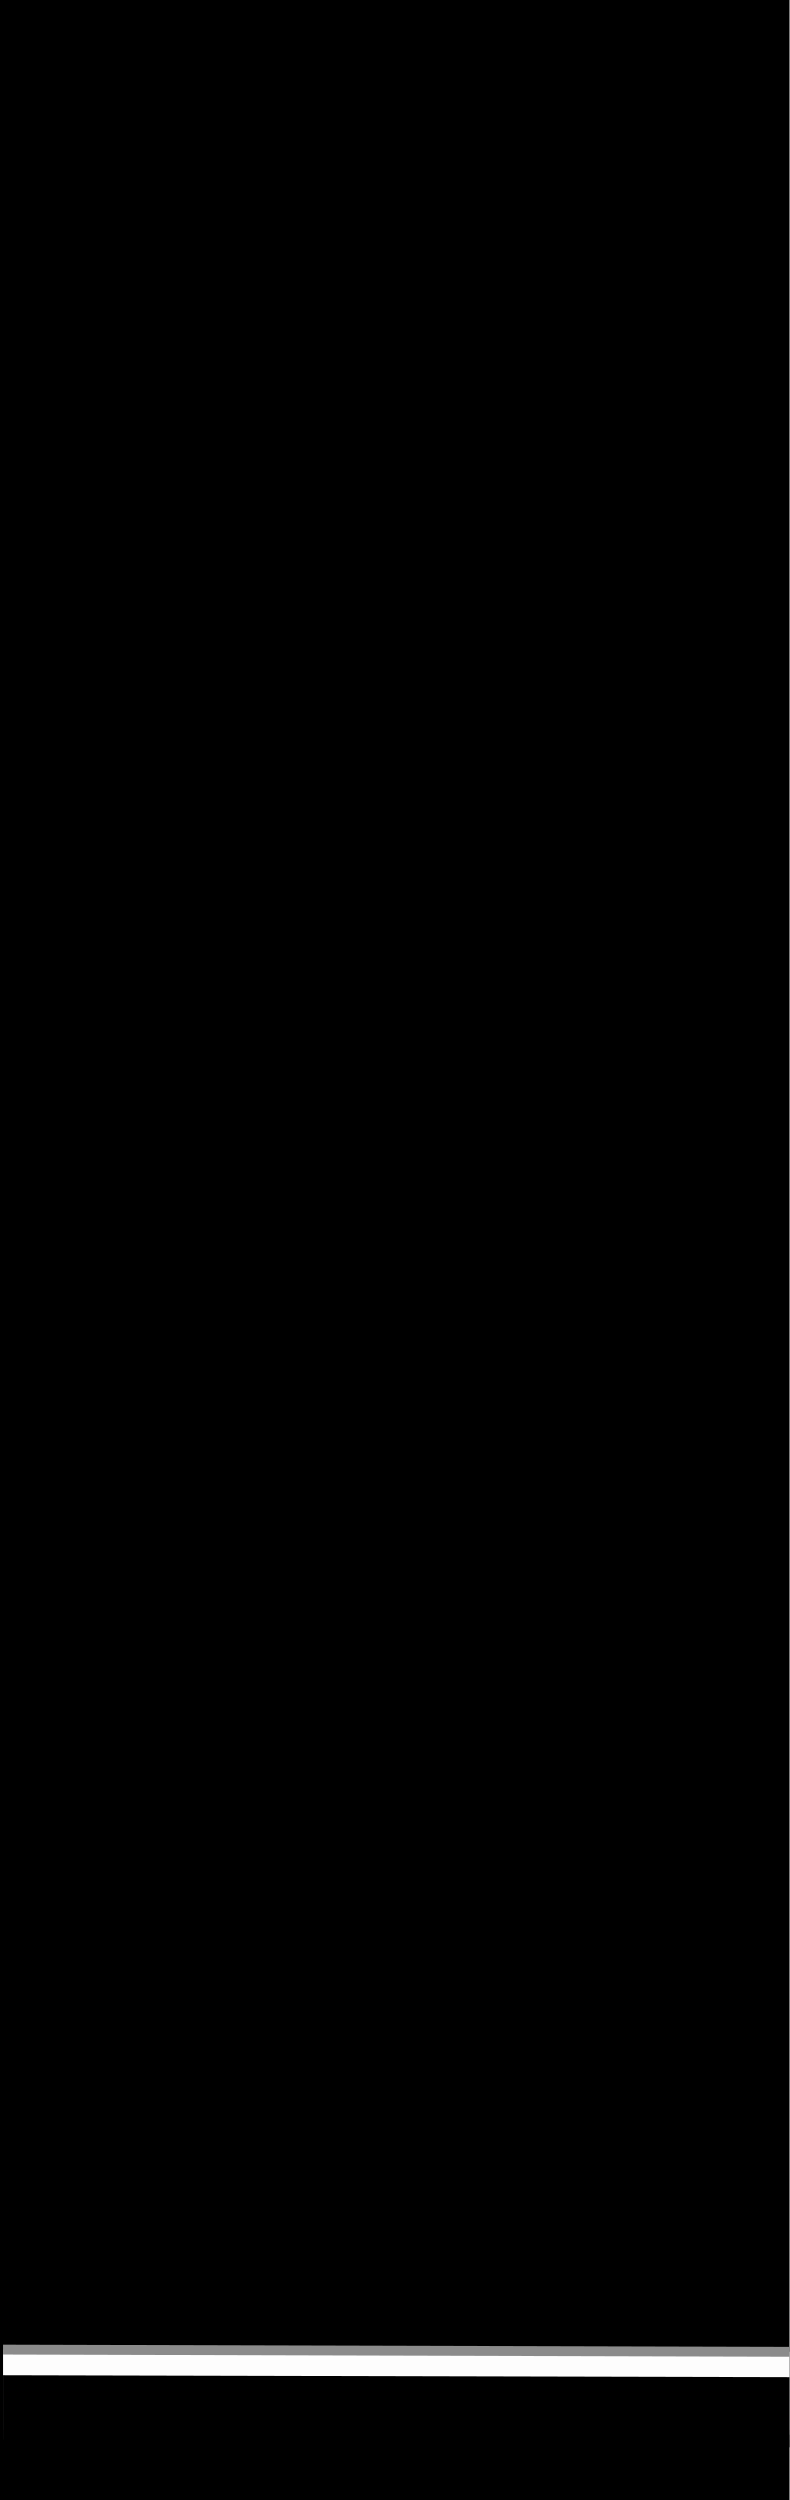
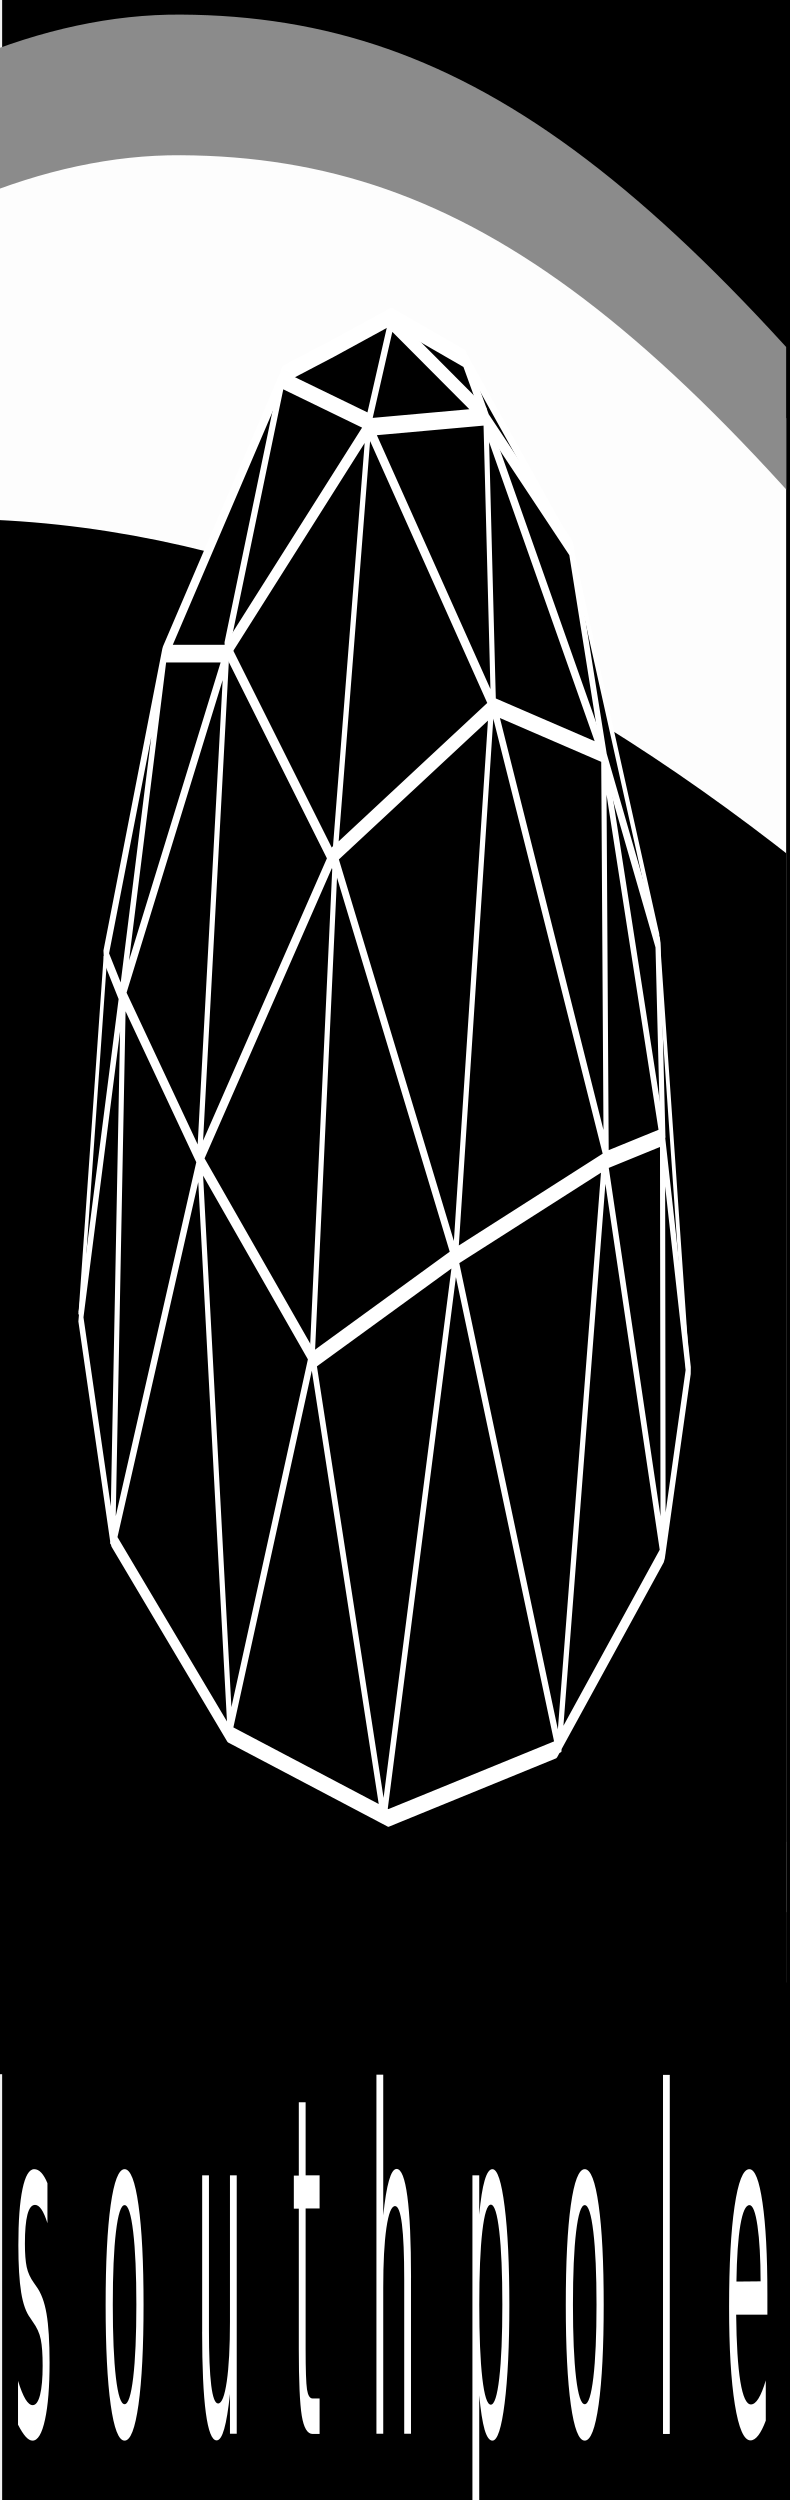
- <svg xmlns="http://www.w3.org/2000/svg" xmlns:xlink="http://www.w3.org/1999/xlink" width="120" height="380" viewBox="0 0 31.75 100.542">
-   <defs>
+ <svg xmlns="http://www.w3.org/2000/svg" xmlns:xlink="http://www.w3.org/1999/xlink" width="120" height="380" viewBox="0 0 31.75 100.542" version="1.1" id="svg32">
+   <defs id="defs14">
    <linearGradient id="a">
-       <stop offset="0" stop-color="#fdfdfd" />
-       <stop offset="1" stop-color="#fdfdfd" />
+       <stop offset="0" stop-color="#fdfdfd" id="stop2" />
+       <stop offset="1" stop-color="#fdfdfd" id="stop4" />
    </linearGradient>
-     <radialGradient gradientUnits="userSpaceOnUse" gradientTransform="matrix(.4218 0 0 .02673 -105.982 272.192)" r="69.827" fy="856.052" fx="285.494" cy="856.052" cx="285.494" id="c" xlink:href="#a" />
+     <radialGradient gradientUnits="userSpaceOnUse" gradientTransform="matrix(0.4218,0,0,0.02673,-105.982,272.192)" r="69.827" fy="856.052" fx="285.494" cy="856.052" cx="285.494" id="c" xlink:href="#a" />
    <clipPath clipPathUnits="userSpaceOnUse" id="d">
-       <path fill="#fff" stroke="gray" stroke-width=".388" d="M4.03 289.485h23.689v11.965H4.03z" />
+       <path fill="#fff" stroke="gray" stroke-width=".388" d="M4.03 289.485h23.689v11.965H4.03z" id="path8" />
    </clipPath>
    <clipPath clipPathUnits="userSpaceOnUse" id="b">
-       <path fill="#fff" stroke="gray" stroke-width=".388" d="M4.03 289.485h23.689v11.965H4.03z" />
+       <path fill="#fff" stroke="gray" stroke-width=".388" d="M4.03 289.485h23.689v11.965H4.03z" id="path11" />
+     </clipPath>
+     <clipPath clipPathUnits="userSpaceOnUse" id="clipPath5924">
+       <rect style="opacity:1;fill:#111bff;fill-opacity:1;stroke:none;stroke-width:0.3;stroke-miterlimit:10;stroke-dasharray:none;stroke-opacity:1" id="rect5926" width="20.551" height="14.908" x="1.637" y="287.562" rx="0" ry="0" />
+     </clipPath>
+     <clipPath clipPathUnits="userSpaceOnUse" id="clipPath5936">
+       <rect style="opacity:1;fill:#111bff;fill-opacity:1;stroke:none;stroke-width:0.3;stroke-miterlimit:10;stroke-dasharray:none;stroke-opacity:1" id="rect5938" width="66.538" height="62.519" x="282.25" y="-27.441" rx="0" ry="0" />
+     </clipPath>
+     <clipPath clipPathUnits="userSpaceOnUse" id="clipPath5940">
+       <rect style="opacity:1;fill:#111bff;fill-opacity:1;stroke:none;stroke-width:0.3;stroke-miterlimit:10;stroke-dasharray:none;stroke-opacity:1" id="rect5942" width="15.866" height="14.908" x="0.009" y="287.562" rx="0" ry="0" />
+     </clipPath>
+     <radialGradient gradientUnits="userSpaceOnUse" gradientTransform="matrix(0.4218044,0,0,0.0267339,-117.3707,272.3242)" r="69.827" fy="856.052" fx="285.494" cy="856.052" cx="285.494" id="radialGradient5357" xlink:href="#a" />
+     <clipPath clipPathUnits="userSpaceOnUse" id="clipPath5944">
+       <rect style="opacity:1;fill:#111bff;fill-opacity:1;stroke:none;stroke-width:0.3;stroke-miterlimit:10;stroke-dasharray:none;stroke-opacity:1" id="rect5946" width="15.866" height="14.908" x="0.009" y="287.562" rx="0" ry="0" />
+     </clipPath>
+     <clipPath clipPathUnits="userSpaceOnUse" id="clipPath4668">
+       <path id="path4670" d="m 7.876,86.527 h 15.875 v 13.976 H 7.876 Z" style="opacity:1;fill:#000000;fill-opacity:1;fill-rule:evenodd;stroke:none;stroke-width:0.486;stroke-linecap:butt;stroke-linejoin:round;stroke-miterlimit:4;stroke-dasharray:none;stroke-dashoffset:0;stroke-opacity:1;paint-order:normal" />
+     </clipPath>
+     <linearGradient gradientTransform="matrix(0.2645833,0,0,0.2645833,-59.86144,72.34101)" xlink:href="#linearGradient4189" id="linearGradient4195" x1="268.967" y1="830.884" x2="279.915" y2="832.532" gradientUnits="userSpaceOnUse" />
+     <linearGradient id="linearGradient4189">
+       <stop style="stop-color:#ffffff;stop-opacity:1" offset="0" id="stop4191" />
+       <stop style="stop-color:#000000;stop-opacity:0;" offset="1" id="stop4193" />
+     </linearGradient>
+     <clipPath id="clipPath5181-5" clipPathUnits="userSpaceOnUse">
+       <rect y="289.485" x="4.03" height="11.965" width="23.689" id="rect5183-4" style="opacity:1;fill:#ffffff;fill-opacity:1;stroke:#808080;stroke-width:0.388;stroke-miterlimit:4;stroke-dasharray:none;stroke-opacity:1" />
+     </clipPath>
+     <clipPath id="clipPath5177-0" clipPathUnits="userSpaceOnUse">
+       <rect y="289.485" x="4.03" height="11.965" width="23.689" id="rect5179-9" style="opacity:1;fill:#ffffff;fill-opacity:1;stroke:#808080;stroke-width:0.388;stroke-miterlimit:4;stroke-dasharray:none;stroke-opacity:1" />
    </clipPath>
  </defs>
-   <g transform="translate(0 -196.458)">
-     <path d="M0 196.458h31.75V297H0z" fill-rule="evenodd" />
-     <flowRoot transform="matrix(1.05833 0 0 .26458 -233.84 115.922)" style="line-height:125%" xml:space="preserve" font-style="normal" font-weight="400" font-size="10" font-family="sans-serif" letter-spacing="0" word-spacing="0" fill="#000" fill-opacity="1" stroke="none" stroke-width="1" stroke-linecap="butt" stroke-linejoin="miter" stroke-opacity="1">
-       <flowRegion>
-         <path d="M323.249 35.538h7.829v72.478h-7.829z" />
+   <g transform="matrix(1,0,0,1.06914,0.08623646,-210.2662)" id="g30">
+     <path d="M 0,196.458 H 31.75 V 297 H 0 Z" id="path16" style="fill-rule:evenodd" />
+     <flowRoot transform="matrix(1.05833,0,0,0.26458,-233.84,115.922)" style="font-style:normal;font-weight:400;font-size:10px;line-height:125%;font-family:sans-serif;letter-spacing:0;word-spacing:0;fill:#000000;fill-opacity:1;stroke:none;stroke-width:1;stroke-linecap:butt;stroke-linejoin:miter;stroke-opacity:1" xml:space="preserve" font-style="normal" font-weight="400" font-size="10" letter-spacing="0" word-spacing="0" id="flowRoot24">
+       <flowRegion id="flowRegion20">
+         <path d="m 323.249,35.538 h 7.829 v 72.478 h -7.829 z" id="path18" />
      </flowRegion>
-       <flowPara />
+       <flowPara id="flowPara22" />
    </flowRoot>
-     <path d="M31.483 294.933l-17.042-.125-14.418.125-.878-3.47 33.217.125z" clip-path="url(#b)" transform="matrix(1.33507 0 0 1 -5.258 -.53)" fill="url(#c)" stroke="#8b8b8b" stroke-width=".397" />
-     <path d="M0 291.993l31.75.123-.033 3.296H0z" clip-path="url(#d)" transform="matrix(1.33507 0 0 .8519 -5.258 43.22)" />
+     <path d="m 31.483,294.933 -17.042,-0.125 -14.418,0.125 -0.878,-3.47 33.217,0.125 z" clip-path="url(#b)" transform="matrix(1.33507,0,0,1,-5.258,-0.53)" id="path26" style="fill:url(#c);stroke:#8b8b8b;stroke-width:0.397" />
+     <path d="m 0,291.993 31.75,0.123 -0.033,3.296 H 0 Z" clip-path="url(#d)" transform="matrix(1.33507,0,0,0.8519,-5.258,43.22)" id="path28" />
+   </g>
+   <g style="display:inline" id="g4599" transform="matrix(2.037123,0,0,11.56833,-16.76011,-1062.932)" clip-path="url(#clipPath4668)">
+     <g style="display:inline" transform="translate(0,-196.4583)" id="layer1-0">
+       <g id="flowRoot4136-2" style="font-style:normal;font-variant:normal;font-weight:normal;font-stretch:normal;font-size:10px;line-height:125%;font-family:'Trajan Pro 3';-inkscape-font-specification:'Trajan Pro 3, ';letter-spacing:0px;word-spacing:0px;fill:#000000;fill-opacity:1;stroke:none;stroke-width:1px;stroke-linecap:butt;stroke-linejoin:miter;stroke-opacity:1" transform="matrix(0.2645833,0,0,0.2645833,-58.45994,293.8181)" />
+       <g id="flowRoot5341-9" style="font-style:normal;font-weight:normal;font-size:10px;line-height:125%;font-family:sans-serif;letter-spacing:0px;word-spacing:0px;fill:#000000;fill-opacity:1;stroke:none;stroke-width:1px;stroke-linecap:butt;stroke-linejoin:miter;stroke-opacity:1" transform="matrix(0.2645833,0,0,0.2645833,-58.45994,115.9223)" />
+       <g transform="matrix(0.2645833,0,0,0.2645833,-59.40488,294.7631)" id="layer2-1" />
+       <g transform="translate(-3.96875)" id="g5028">
+         <path id="path4187" d="m 14.199,292.615 a 2.801,1.012 0 0 1 -2.801,1.012 2.801,1.012 0 0 1 -2.801,-1.012 2.801,1.012 0 0 1 2.801,-1.012 2.801,1.012 0 0 1 2.801,1.012 z" clip-path="url(#clipPath5181-5)" style="opacity:0;fill:url(#linearGradient4195);fill-opacity:1;stroke:none;stroke-width:0.2;stroke-miterlimit:4;stroke-dasharray:none;stroke-opacity:1" />
+         <path transform="matrix(1.375771,0,0,1.300851,-1.514541,-87.74988)" id="path4209" d="m 2.826,292.087 3.148,-1.954 0.634,1.317 0.617,-1.151 0.376,0.864 -0.007,-1.085 1.006,1.042 0.557,-1.206 0.639,1.083 0.434,-0.675 0.557,0.756 0.72,-1.042 0.148,1.083 1.292,-1.124 -0.469,1.827 -8.441,0.251 z" style="fill:#000000;fill-opacity:1;fill-rule:evenodd;stroke:none;stroke-width:1px;stroke-linecap:butt;stroke-linejoin:miter;stroke-opacity:1" clip-path="url(#clipPath5177-0)" />
+       </g>
+       <g id="flowRoot6030-0" style="font-size:7.5px;opacity:1;fill:#ffffff;fill-opacity:1;stroke:#9f9f9f;stroke-width:1.772;stroke-miterlimit:4;stroke-dasharray:none;stroke-opacity:1" />
+     </g>
+     <g style="display:none" id="layer3-0">
+       <rect y="51.12" x="22.004" height="5.557" width="5.643" id="rect5091-1" style="display:inline;opacity:1;fill:#ff0200;fill-opacity:1;stroke:none;stroke-width:1;stroke-miterlimit:4;stroke-dasharray:none;stroke-opacity:1" />
+       <rect y="45.009" x="22.084" height="5.215" width="5.215" id="rect5093-2" style="display:inline;opacity:1;fill:#00ff00;fill-opacity:1;stroke:none;stroke-width:1;stroke-miterlimit:4;stroke-dasharray:none;stroke-opacity:1" />
+       <rect y="83.223" x="22.383" height="5.386" width="5.386" id="rect4969-3" style="display:inline;opacity:1;fill:#0000ff;fill-opacity:1;stroke:none;stroke-width:1;stroke-miterlimit:4;stroke-dasharray:none;stroke-opacity:1" />
+       <rect y="75.109" x="2.329" height="5.591" width="5.355" id="rect4975-9" style="display:inline;opacity:1;fill:#00ff00;fill-opacity:1;stroke:none;stroke-width:1;stroke-miterlimit:4;stroke-dasharray:none;stroke-opacity:1" />
+       <rect y="44.96" x="2.44" height="5.557" width="5.557" id="rect4979-4" style="display:inline;opacity:1;fill:#00ff00;fill-opacity:1;stroke:none;stroke-width:1;stroke-miterlimit:4;stroke-dasharray:none;stroke-opacity:1" />
+       <rect y="44.461" x="11.819" height="5.728" width="5.728" id="rect4981-2" style="display:inline;opacity:1;fill:#00ff00;fill-opacity:1;stroke:none;stroke-width:1;stroke-miterlimit:4;stroke-dasharray:none;stroke-opacity:1" />
+       <rect y="27.209" x="21.571" height="5.814" width="5.814" id="rect4983-6" style="display:inline;opacity:1;fill:#00ff00;fill-opacity:1;stroke:none;stroke-width:1;stroke-miterlimit:4;stroke-dasharray:none;stroke-opacity:1" />
+       <rect y="27.43" x="12.466" height="5.557" width="5.557" id="rect4989-1" style="display:inline;opacity:1;fill:#00ff00;fill-opacity:1;stroke:none;stroke-width:1;stroke-miterlimit:4;stroke-dasharray:none;stroke-opacity:1" />
+       <rect y="17.041" x="2.329" height="5.301" width="5.301" id="rect4991-6" style="display:inline;opacity:1;fill:#00ff00;fill-opacity:1;stroke:none;stroke-width:1;stroke-miterlimit:4;stroke-dasharray:none;stroke-opacity:1" />
+       <rect y="27.47" x="2.757" height="5.728" width="5.728" id="rect5041-6" style="display:inline;opacity:1;fill:#00ff00;fill-opacity:1;stroke:none;stroke-width:1;stroke-miterlimit:4;stroke-dasharray:none;stroke-opacity:1" />
+       <rect y="34.257" x="2.757" height="5.728" width="5.728" id="rect5043-5" style="display:inline;opacity:1;fill:#ff0000;fill-opacity:1;stroke:none;stroke-width:1;stroke-miterlimit:4;stroke-dasharray:none;stroke-opacity:1" />
+       <rect y="34.046" x="12.722" height="5.386" width="5.044" id="rect5045-6" style="display:inline;opacity:1;fill:#ff0000;fill-opacity:1;stroke:none;stroke-width:1;stroke-miterlimit:4;stroke-dasharray:none;stroke-opacity:1" />
+       <rect y="34.081" x="21.785" height="5.386" width="5.386" id="rect5047-8" style="display:inline;opacity:1;fill:#ff0000;fill-opacity:1;stroke:none;stroke-width:1;stroke-miterlimit:4;stroke-dasharray:none;stroke-opacity:1" />
+       <rect y="51.206" x="12.204" height="5.472" width="5.472" id="rect5049-9" style="display:inline;opacity:1;fill:#ff0000;fill-opacity:1;stroke:none;stroke-width:1;stroke-miterlimit:4;stroke-dasharray:none;stroke-opacity:1" />
+       <rect y="77.942" x="12.046" height="5.472" width="5.301" id="rect5053-4" style="display:inline;opacity:1;fill:#ff0000;fill-opacity:1;stroke:none;stroke-width:1;stroke-miterlimit:4;stroke-dasharray:none;stroke-opacity:1" />
+       <rect y="83.48" x="2.329" height="5.459" width="5.643" id="rect4923-7" style="display:inline;opacity:1;fill:#00ff00;fill-opacity:1;stroke:none;stroke-width:1;stroke-miterlimit:4;stroke-dasharray:none;stroke-opacity:1" />
+       <rect y="17.127" x="10.158" height="5.215" width="5.215" id="rect4945-4" style="display:inline;opacity:1;fill:#ff0000;fill-opacity:1;stroke:none;stroke-width:1;stroke-miterlimit:4;stroke-dasharray:none;stroke-opacity:1" />
+       <rect y="74.895" x="22.383" height="5.472" width="5.63" id="rect4947-6" style="display:inline;opacity:1;fill:#0000ff;fill-opacity:1;stroke:none;stroke-width:1;stroke-miterlimit:4;stroke-dasharray:none;stroke-opacity:1" />
+       <rect y="10.317" x="2.223" height="5.472" width="5.472" id="rect5332-8" style="display:inline;opacity:1;fill:#00ff00;fill-opacity:1;stroke:none;stroke-width:1;stroke-miterlimit:4;stroke-dasharray:none;stroke-opacity:1" />
+     </g>
+   </g>
+   <path transform="matrix(2.037123,0,0,14.24697,-0.7229676,-4126.454)" style="display:inline;opacity:1;fill:url(#radialGradient5357);fill-opacity:1;stroke:#8b8b8b;stroke-width:0.397;stroke-linejoin:miter;stroke-miterlimit:4;stroke-dasharray:none;stroke-opacity:1" d="m 20.095,295.066 -17.043,-0.125 -14.417,0.125 -0.879,-3.47 c 4.81,-1.005 10.75,-1.724 16.171,-1.719 5.715,0.005 9.886,0.466 17.046,1.844 z" id="path5329" clip-path="url(#clipPath5944)" />
+   <path transform="matrix(2.037123,0,0,14.77646,-0.7229676,-4283.69)" id="rect5381" d="m -15.622,292.126 c 10.904,-1.21 21.546,-0.99 31.75,0.123 l -0.033,3.296 H -15.622 Z" style="display:inline;opacity:1;fill:#000000;fill-opacity:1;stroke:none;stroke-width:1.007;stroke-linejoin:miter;stroke-miterlimit:4;stroke-dasharray:none;stroke-opacity:1" clip-path="url(#clipPath5940)" />
+   <g style="display:inline" transform="matrix(0.7228987,0,0,3.519041,-203.7967,63.05947)" id="g5348" clip-path="url(#clipPath5936)">
+     <path style="fill:#000000;fill-opacity:1;fill-rule:evenodd;stroke:none;stroke-width:1px;stroke-linecap:butt;stroke-linejoin:miter;stroke-opacity:1" d="m 291.232,-10.527 6.431,-3.034 5.952,-0.742 4.221,0.511 5.887,2.16 4.683,4.37 z" id="path4179" />
+     <g id="layer2-0" transform="translate(109.8383,-148.578)">
+       <g id="layer2-5" transform="matrix(0.09824765,0,0,0.06980857,176.357,132.5348)" style="stroke:#ffffff;stroke-opacity:1">
+         <g id="g2838" style="stroke:#ffffff;stroke-opacity:1" />
+         <g id="g2852" style="stroke:#ffffff;stroke-opacity:1">
+           <path d="m 2.117,188.81 18.113,36.226 65.551,31.913 90.564,13.8 94.877,-11.213 60.376,-31.913 14.663,-30.188 -14.663,-37.951 0.323,67.923 -33.099,-64.473 -25.876,96.602 -58.651,-80.214 -40.538,91.427 -40.538,-75.902 -46.576,61.239 -17.098,-92.852 -49.316,62.663 6.038,-89.702 44.241,27.296 63.574,32.218 79.999,-16.819 86.467,-15.957 31.051,-3.666 -33.279,-62.051 1.366,64.854 -64.689,-74.392 -20.7,91.427 -69.001,-66.198 -75.902,50.026 15.357,-82.555 -59.346,55.817 24.151,-56.064 h 34.501 l 81.077,-37.088 -18.975,69.864 89.702,-24.151 62.101,7.763 -66.314,-54.334 4.212,46.571 -70.726,-45.713 66.414,-1.725 -53.476,-15.525 -12.938,16.388 -49.164,-6.9 -66.414,44.851 -33.333,49.416 9.183,6.647 -23.288,52.614 z" style="color:#000000;fill:none;stroke:#ffffff;stroke-width:2.892;stroke-linejoin:bevel;stroke-miterlimit:4;stroke-dasharray:none;stroke-opacity:1" id="path3614" />
+           <path d="M 133.17,195.51 146.16,114.634 84.753,79.117 116.834,34.42 l 28.463,-4.313 32.776,-5.175 41.401,6.9 12.938,10.35 47.438,20.7 18.975,34.501 30.188,30.188 2.803,31.913" style="color:#000000;fill:none;stroke:#ffffff;stroke-width:2.892;stroke-linejoin:bevel;stroke-miterlimit:4;stroke-dasharray:none;stroke-opacity:1" id="path3616" />
+           <path d="M 329.01,126.71 279.85,62.88 220.08,31.83" style="color:#000000;fill:none;stroke:#ffffff;stroke-width:2;stroke-linejoin:bevel;stroke-opacity:1" id="path3618" />
+           <path d="M 1.926,188.186 16.109,129.839" style="color:#000000;fill:none;stroke:#ffffff;stroke-width:2;stroke-linejoin:bevel;stroke-opacity:1" id="path3620" />
+         </g>
+       </g>
+     </g>
+     <path style="fill:none;fill-rule:evenodd;stroke:#ffffff;stroke-width:0.2;stroke-linecap:butt;stroke-linejoin:miter;stroke-miterlimit:4;stroke-dasharray:none;stroke-opacity:1" d="m 320.187,-2.25 -1.665,-4.93" id="path4177" />
+     <path style="opacity:0;fill:#000000;fill-opacity:1;stroke:none;stroke-width:0.2;stroke-miterlimit:4;stroke-dasharray:none;stroke-opacity:1" d="m 320.995,-0.403 a 12.103,4.221 0 0 1 -12.103,4.221 12.103,4.221 0 0 1 -12.103,-4.221 12.103,4.221 0 0 1 12.103,-4.221 12.103,4.221 0 0 1 12.103,4.221 z" id="path4183" />
+   </g>
+   <g style="font-size:1.984px;display:inline;opacity:1;fill:#ffffff;fill-opacity:1;stroke:none;stroke-width:0.2;stroke-miterlimit:10;stroke-dasharray:none;stroke-opacity:1" id="text6429" transform="matrix(1.530804,0,0,9.576444,-2.43201,-2742.372)" clip-path="url(#clipPath5924)">
+     <path d="m 2.835,295.534 v 0.169 q -0.076,-0.039 -0.157,-0.058 -0.081,-0.019 -0.169,-0.019 -0.133,0 -0.2,0.041 -0.066,0.041 -0.066,0.122 0,0.062 0.047,0.098 0.047,0.035 0.191,0.067 l 0.061,0.014 q 0.19,0.041 0.269,0.115 0.08,0.074 0.08,0.206 0,0.151 -0.12,0.239 -0.119,0.088 -0.328,0.088 -0.087,0 -0.182,-0.017 -0.094,-0.017 -0.199,-0.05 v -0.184 q 0.099,0.051 0.195,0.077 0.096,0.025 0.19,0.025 0.126,0 0.194,-0.043 0.068,-0.044 0.068,-0.122 0,-0.073 -0.049,-0.111 -0.048,-0.039 -0.214,-0.075 l -0.062,-0.015 q -0.166,-0.035 -0.239,-0.107 -0.074,-0.073 -0.074,-0.199 0,-0.153 0.109,-0.236 0.109,-0.083 0.308,-0.083 0.099,0 0.186,0.015 0.087,0.015 0.161,0.044 z" id="path6460" />
+     <path d="m 4.862,295.627 q -0.143,0 -0.227,0.112 -0.083,0.111 -0.083,0.306 0,0.195 0.082,0.307 0.083,0.111 0.228,0.111 0.142,0 0.226,-0.112 0.083,-0.112 0.083,-0.306 0,-0.193 -0.083,-0.305 -0.083,-0.113 -0.226,-0.113 z m 0,-0.151 q 0.233,0 0.365,0.151 0.133,0.151 0.133,0.419 0,0.266 -0.133,0.419 -0.133,0.151 -0.365,0.151 -0.234,0 -0.366,-0.151 -0.132,-0.152 -0.132,-0.419 0,-0.267 0.132,-0.419 0.133,-0.151 0.366,-0.151 z" id="path6462" />
+     <path d="m 6.9,296.159 v -0.657 h 0.178 v 0.65 q 0,0.154 0.06,0.232 0.06,0.076 0.18,0.076 0.144,0 0.228,-0.092 0.084,-0.092 0.084,-0.251 v -0.615 h 0.178 v 1.085 H 7.63 v -0.167 q -0.065,0.099 -0.151,0.147 -0.085,0.048 -0.199,0.048 -0.187,0 -0.284,-0.116 -0.097,-0.116 -0.097,-0.34 z" id="path6464" />
+     <path d="m 9.618,295.194 v 0.308 h 0.367 v 0.139 H 9.618 v 0.589 q 0,0.133 0.036,0.171 0.037,0.038 0.148,0.038 h 0.183 v 0.149 H 9.802 q -0.206,0 -0.285,-0.076 -0.078,-0.077 -0.078,-0.281 v -0.589 h -0.131 v -0.139 h 0.131 v -0.308 h 0.179 z" id="path6466" />
+     <path d="m 12.386,295.932 v 0.655 h -0.178 v -0.649 q 0,-0.154 -0.06,-0.231 -0.06,-0.076 -0.18,-0.076 -0.144,0 -0.228,0.092 -0.083,0.092 -0.083,0.251 v 0.613 h -0.179 v -1.508 h 0.179 v 0.591 q 0.064,-0.098 0.15,-0.146 0.087,-0.049 0.201,-0.049 0.187,0 0.283,0.116 0.096,0.115 0.096,0.34 z" id="path6468" />
+     <path d="m 14.179,296.424 v 0.576 h -0.179 v -1.498 h 0.179 v 0.165 q 0.056,-0.097 0.141,-0.143 0.086,-0.048 0.205,-0.048 0.198,0 0.321,0.157 0.124,0.157 0.124,0.413 0,0.256 -0.124,0.413 -0.123,0.157 -0.321,0.157 -0.119,0 -0.205,-0.046 -0.085,-0.048 -0.141,-0.144 z m 0.607,-0.379 q 0,-0.197 -0.081,-0.308 -0.08,-0.112 -0.222,-0.112 -0.141,0 -0.223,0.112 -0.08,0.111 -0.08,0.308 0,0.197 0.08,0.309 0.081,0.111 0.223,0.111 0.141,0 0.222,-0.111 0.081,-0.112 0.081,-0.309 z" id="path6470" />
+     <path d="m 16.951,295.627 q -0.143,0 -0.227,0.112 -0.083,0.111 -0.083,0.306 0,0.195 0.082,0.307 0.083,0.111 0.228,0.111 0.142,0 0.226,-0.112 0.083,-0.112 0.083,-0.306 0,-0.193 -0.083,-0.305 -0.083,-0.113 -0.226,-0.113 z m 0,-0.151 q 0.233,0 0.365,0.151 0.133,0.151 0.133,0.419 0,0.266 -0.133,0.419 -0.133,0.151 -0.365,0.151 -0.234,0 -0.366,-0.151 -0.132,-0.152 -0.132,-0.419 0,-0.267 0.132,-0.419 0.133,-0.151 0.366,-0.151 z" id="path6472" />
+     <path d="m 19.007,295.08 h 0.178 v 1.508 h -0.178 z" id="path6474" />
+     <path d="m 21.749,296 v 0.087 h -0.82 q 0.012,0.184 0.11,0.281 0.1,0.096 0.277,0.096 0.103,0 0.199,-0.025 0.097,-0.025 0.192,-0.076 v 0.169 q -0.096,0.041 -0.197,0.062 -0.101,0.021 -0.204,0.021 -0.26,0 -0.412,-0.151 -0.151,-0.151 -0.151,-0.409 0,-0.266 0.143,-0.422 0.144,-0.157 0.389,-0.157 0.219,0 0.346,0.141 0.128,0.14 0.128,0.383 z m -0.178,-0.052 q -0.002,-0.146 -0.082,-0.234 -0.079,-0.087 -0.211,-0.087 -0.149,0 -0.239,0.084 -0.089,0.084 -0.103,0.237 l 0.636,-9.7e-4 z" id="path6476" />
  </g>
</svg>
